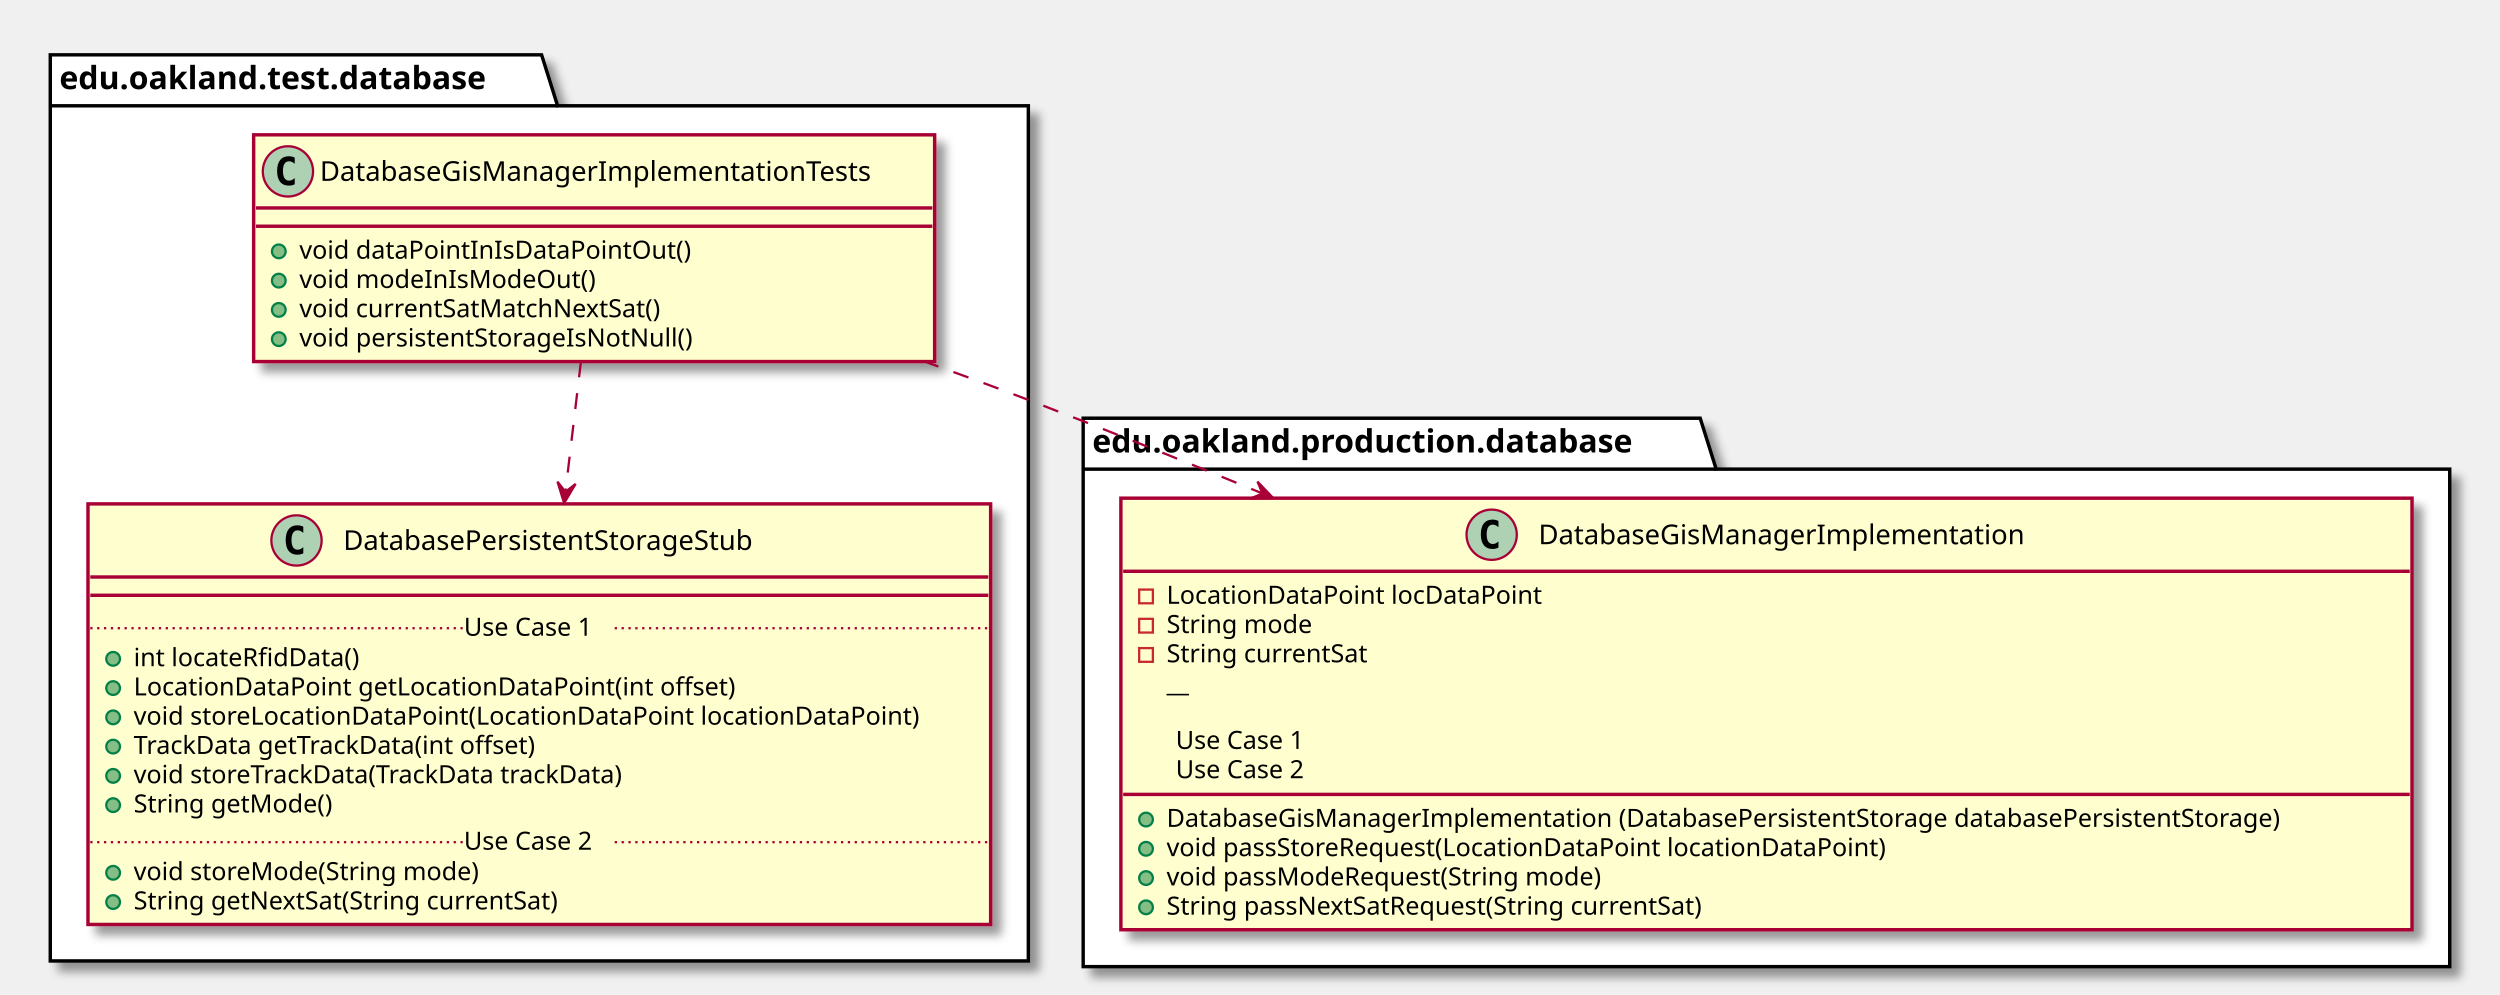
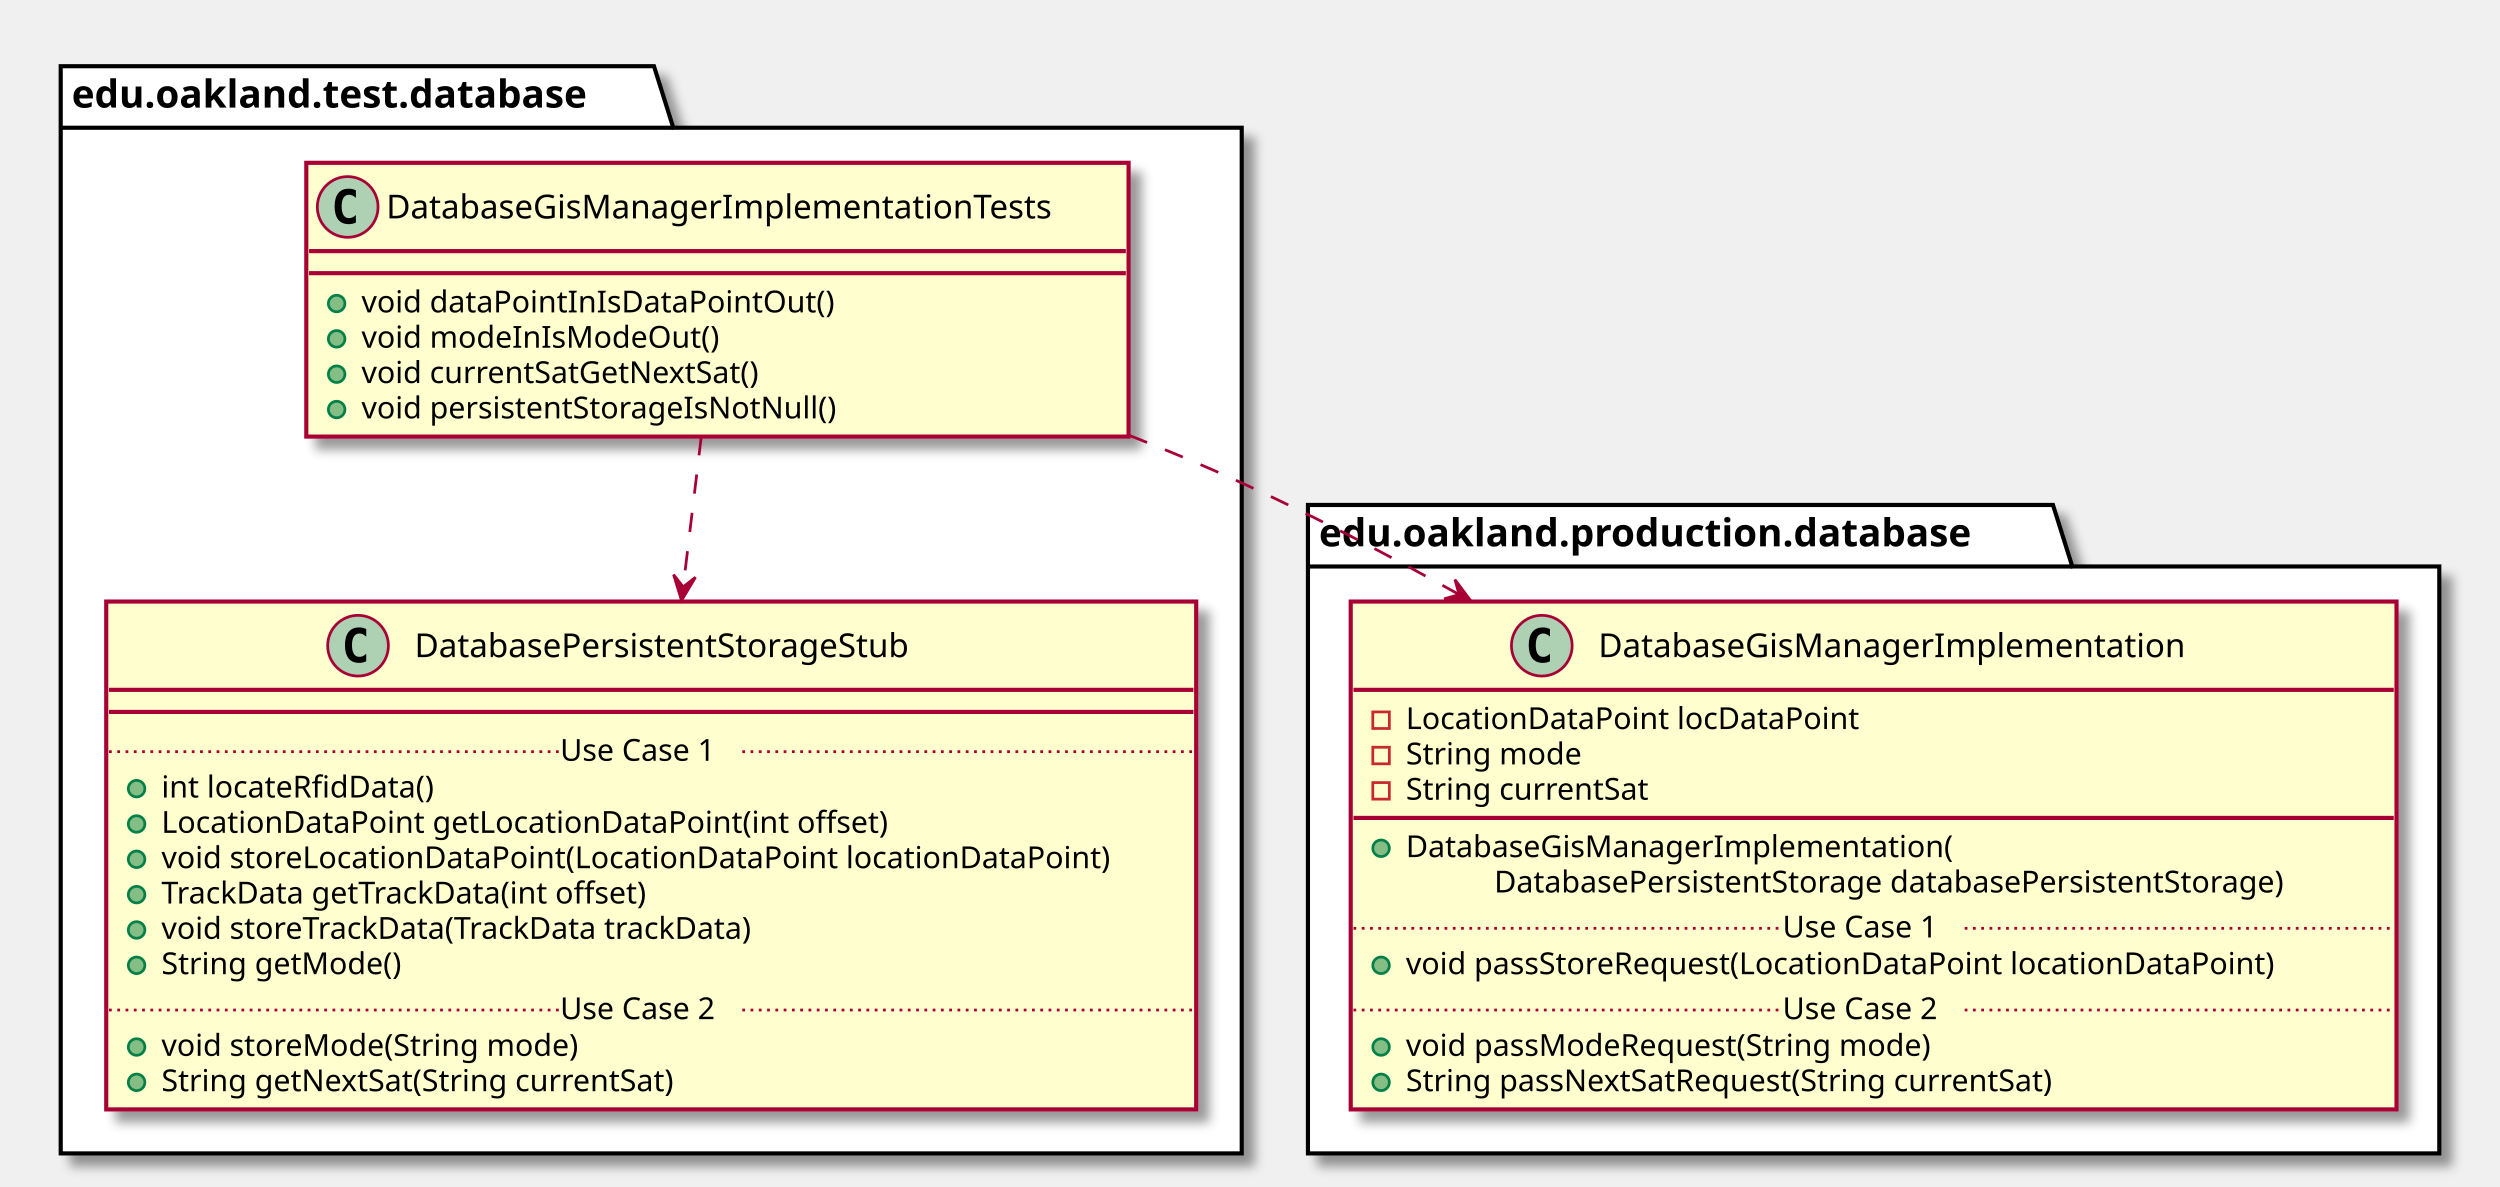
- <svg xmlns="http://www.w3.org/2000/svg" contentScriptType="application/ecmascript" contentStyleType="text/css" height="435px" preserveAspectRatio="none" style="width:1094px;height:435px;" version="1.1" viewBox="0 0 1094 435" width="1094px" zoomAndPan="magnify">
+ <svg xmlns="http://www.w3.org/2000/svg" contentScriptType="application/ecmascript" contentStyleType="text/css" height="430px" preserveAspectRatio="none" style="width:906px;height:430px;" version="1.1" viewBox="0 0 906 430" width="906px" zoomAndPan="magnify">
  <defs>
-     <filter height="300%" id="f1vsanljy9omre" width="300%" x="-1" y="-1">
+     <filter height="300%" id="f1vpccs0bep0hs" width="300%" x="-1" y="-1">
      <feGaussianBlur result="blurOut" stdDeviation="2.0" />
      <feColorMatrix in="blurOut" result="blurOut2" type="matrix" values="0 0 0 0 0 0 0 0 0 0 0 0 0 0 0 0 0 0 .4 0" />
      <feOffset dx="4.0" dy="4.0" in="blurOut2" result="blurOut3" />
      <feBlend in="SourceGraphic" in2="blurOut3" mode="normal" />
    </filter>
  </defs>
  <g>
-     <polygon fill="#FFFFFF" filter="url(#f1vsanljy9omre)" points="22,24,237,24,244,46.297,450,46.297,450,420.5,22,420.5,22,24" style="stroke: #000000; stroke-width: 1.5;" />
+     <polygon fill="#FFFFFF" filter="url(#f1vpccs0bep0hs)" points="22,24,237,24,244,46.297,450,46.297,450,418,22,418,22,24" style="stroke: #000000; stroke-width: 1.5;" />
    <line style="stroke: #000000; stroke-width: 1.5;" x1="22" x2="244" y1="46.297" y2="46.297" />
    <text fill="#000000" font-family="sans-serif" font-size="14" font-weight="bold" lengthAdjust="spacingAndGlyphs" textLength="209" x="26" y="38.995">edu.oakland.test.database</text>
-     <polygon fill="#FFFFFF" filter="url(#f1vsanljy9omre)" points="474,183,744,183,751,205.297,1072,205.297,1072,423,474,423,474,183" style="stroke: #000000; stroke-width: 1.5;" />
+     <polygon fill="#FFFFFF" filter="url(#f1vpccs0bep0hs)" points="474,183,744,183,751,205.297,884,205.297,884,418,474,418,474,183" style="stroke: #000000; stroke-width: 1.5;" />
    <line style="stroke: #000000; stroke-width: 1.5;" x1="474" x2="751" y1="205.297" y2="205.297" />
    <text fill="#000000" font-family="sans-serif" font-size="14" font-weight="bold" lengthAdjust="spacingAndGlyphs" textLength="264" x="478" y="197.995">edu.oakland.production.database</text>
-     <rect fill="#FEFECE" filter="url(#f1vsanljy9omre)" height="99.219" id="DatabaseGisManagerImplementationTests" style="stroke: #A80036; stroke-width: 1.5;" width="298" x="111" y="59" />
+     <rect fill="#FEFECE" filter="url(#f1vpccs0bep0hs)" height="99.219" id="DatabaseGisManagerImplementationTests" style="stroke: #A80036; stroke-width: 1.5;" width="298" x="111" y="59" />
    <ellipse cx="126" cy="75" fill="#ADD1B2" rx="11" ry="11" style="stroke: #A80036; stroke-width: 1.0;" />
    <path d="M128.969,80.641 Q128.391,80.938 127.75,81.078 Q127.109,81.234 126.406,81.234 Q123.906,81.234 122.578,79.594 Q121.266,77.938 121.266,74.812 Q121.266,71.688 122.578,70.031 Q123.906,68.375 126.406,68.375 Q127.109,68.375 127.75,68.531 Q128.406,68.688 128.969,68.984 L128.969,71.703 Q128.344,71.125 127.75,70.859 Q127.156,70.578 126.531,70.578 Q125.188,70.578 124.5,71.656 Q123.812,72.719 123.812,74.812 Q123.812,76.906 124.5,77.984 Q125.188,79.047 126.531,79.047 Q127.156,79.047 127.75,78.781 Q128.344,78.5 128.969,77.922 L128.969,80.641 Z " />
    <text fill="#000000" font-family="sans-serif" font-size="12" lengthAdjust="spacingAndGlyphs" textLength="266" x="140" y="79.154">DatabaseGisManagerImplementationTests</text>
    <line style="stroke: #A80036; stroke-width: 1.5;" x1="112" x2="408" y1="91" y2="91" />
    <line style="stroke: #A80036; stroke-width: 1.5;" x1="112" x2="408" y1="99" y2="99" />
    <ellipse cx="122" cy="110" fill="#84BE84" rx="3" ry="3" style="stroke: #038048; stroke-width: 1.0;" />
    <text fill="#000000" font-family="sans-serif" font-size="11" lengthAdjust="spacingAndGlyphs" textLength="182" x="131" y="113.21">void dataPointInIsDataPointOut()</text>
    <ellipse cx="122" cy="122.805" fill="#84BE84" rx="3" ry="3" style="stroke: #038048; stroke-width: 1.0;" />
    <text fill="#000000" font-family="sans-serif" font-size="11" lengthAdjust="spacingAndGlyphs" textLength="137" x="131" y="126.015">void modeInIsModeOut()</text>
    <ellipse cx="122" cy="135.609" fill="#84BE84" rx="3" ry="3" style="stroke: #038048; stroke-width: 1.0;" />
-     <text fill="#000000" font-family="sans-serif" font-size="11" lengthAdjust="spacingAndGlyphs" textLength="172" x="131" y="138.82">void currentSatMatchNextSat()</text>
+     <text fill="#000000" font-family="sans-serif" font-size="11" lengthAdjust="spacingAndGlyphs" textLength="159" x="131" y="138.82">void currentSatGetNextSat()</text>
    <ellipse cx="122" cy="148.414" fill="#84BE84" rx="3" ry="3" style="stroke: #038048; stroke-width: 1.0;" />
    <text fill="#000000" font-family="sans-serif" font-size="11" lengthAdjust="spacingAndGlyphs" textLength="188" x="131" y="151.625">void persistentStorageIsNotNull()</text>
-     <rect fill="#FEFECE" filter="url(#f1vsanljy9omre)" height="184.047" id="DatabasePersistentStorageStub" style="stroke: #A80036; stroke-width: 1.5;" width="395" x="38.5" y="220.5" />
-     <ellipse cx="129.75" cy="236.5" fill="#ADD1B2" rx="11" ry="11" style="stroke: #A80036; stroke-width: 1.0;" />
-     <path d="M132.719,242.141 Q132.141,242.438 131.5,242.578 Q130.859,242.734 130.156,242.734 Q127.656,242.734 126.328,241.094 Q125.016,239.438 125.016,236.312 Q125.016,233.188 126.328,231.531 Q127.656,229.875 130.156,229.875 Q130.859,229.875 131.5,230.031 Q132.156,230.188 132.719,230.484 L132.719,233.203 Q132.094,232.625 131.5,232.359 Q130.906,232.078 130.281,232.078 Q128.938,232.078 128.25,233.156 Q127.562,234.219 127.562,236.312 Q127.562,238.406 128.25,239.484 Q128.938,240.547 130.281,240.547 Q130.906,240.547 131.5,240.281 Q132.094,240 132.719,239.422 L132.719,242.141 Z " />
-     <text fill="#000000" font-family="sans-serif" font-size="12" lengthAdjust="spacingAndGlyphs" textLength="204" x="150.25" y="240.654">DatabasePersistentStorageStub</text>
-     <line style="stroke: #A80036; stroke-width: 1.5;" x1="39.5" x2="432.5" y1="252.5" y2="252.5" />
-     <line style="stroke: #A80036; stroke-width: 1.5;" x1="39.5" x2="432.5" y1="260.5" y2="260.5" />
-     <ellipse cx="49.5" cy="288.305" fill="#84BE84" rx="3" ry="3" style="stroke: #038048; stroke-width: 1.0;" />
-     <text fill="#000000" font-family="sans-serif" font-size="11" lengthAdjust="spacingAndGlyphs" textLength="107" x="58.5" y="291.515">int locateRfidData()</text>
-     <ellipse cx="49.5" cy="301.109" fill="#84BE84" rx="3" ry="3" style="stroke: #038048; stroke-width: 1.0;" />
-     <text fill="#000000" font-family="sans-serif" font-size="11" lengthAdjust="spacingAndGlyphs" textLength="283" x="58.5" y="304.32">LocationDataPoint getLocationDataPoint(int offset)</text>
-     <ellipse cx="49.5" cy="313.914" fill="#84BE84" rx="3" ry="3" style="stroke: #038048; stroke-width: 1.0;" />
-     <text fill="#000000" font-family="sans-serif" font-size="11" lengthAdjust="spacingAndGlyphs" textLength="369" x="58.5" y="317.125">void storeLocationDataPoint(LocationDataPoint locationDataPoint)</text>
-     <ellipse cx="49.5" cy="326.719" fill="#84BE84" rx="3" ry="3" style="stroke: #038048; stroke-width: 1.0;" />
-     <text fill="#000000" font-family="sans-serif" font-size="11" lengthAdjust="spacingAndGlyphs" textLength="195" x="58.5" y="329.929">TrackData getTrackData(int offset)</text>
-     <ellipse cx="49.5" cy="339.523" fill="#84BE84" rx="3" ry="3" style="stroke: #038048; stroke-width: 1.0;" />
-     <text fill="#000000" font-family="sans-serif" font-size="11" lengthAdjust="spacingAndGlyphs" textLength="237" x="58.5" y="342.734">void storeTrackData(TrackData trackData)</text>
-     <ellipse cx="49.5" cy="352.328" fill="#84BE84" rx="3" ry="3" style="stroke: #038048; stroke-width: 1.0;" />
-     <text fill="#000000" font-family="sans-serif" font-size="11" lengthAdjust="spacingAndGlyphs" textLength="94" x="58.5" y="355.539">String getMode()</text>
-     <line style="stroke: #A80036; stroke-width: 1.0; stroke-dasharray: 1.0,2.0;" x1="39.5" x2="203" y1="274.902" y2="274.902" />
-     <text fill="#000000" font-family="sans-serif" font-size="11" lengthAdjust="spacingAndGlyphs" textLength="66" x="203" y="278.21">Use Case 1</text>
-     <line style="stroke: #A80036; stroke-width: 1.0; stroke-dasharray: 1.0,2.0;" x1="269" x2="432.5" y1="274.902" y2="274.902" />
-     <ellipse cx="49.5" cy="381.938" fill="#84BE84" rx="3" ry="3" style="stroke: #038048; stroke-width: 1.0;" />
-     <text fill="#000000" font-family="sans-serif" font-size="11" lengthAdjust="spacingAndGlyphs" textLength="165" x="58.5" y="385.148">void storeMode(String mode)</text>
-     <ellipse cx="49.5" cy="394.742" fill="#84BE84" rx="3" ry="3" style="stroke: #038048; stroke-width: 1.0;" />
-     <text fill="#000000" font-family="sans-serif" font-size="11" lengthAdjust="spacingAndGlyphs" textLength="206" x="58.5" y="397.953">String getNextSat(String currentSat)</text>
-     <line style="stroke: #A80036; stroke-width: 1.0; stroke-dasharray: 1.0,2.0;" x1="39.5" x2="203" y1="368.535" y2="368.535" />
-     <text fill="#000000" font-family="sans-serif" font-size="11" lengthAdjust="spacingAndGlyphs" textLength="66" x="203" y="371.843">Use Case 2</text>
-     <line style="stroke: #A80036; stroke-width: 1.0; stroke-dasharray: 1.0,2.0;" x1="269" x2="432.5" y1="368.535" y2="368.535" />
-     <rect fill="#FEFECE" filter="url(#f1vsanljy9omre)" height="188.852" id="DatabaseGisManagerImplementation" style="stroke: #A80036; stroke-width: 1.5;" width="565" x="490.5" y="218" />
-     <ellipse cx="652.75" cy="234" fill="#ADD1B2" rx="11" ry="11" style="stroke: #A80036; stroke-width: 1.0;" />
-     <path d="M655.719,239.641 Q655.141,239.938 654.5,240.078 Q653.859,240.234 653.156,240.234 Q650.656,240.234 649.328,238.594 Q648.016,236.938 648.016,233.812 Q648.016,230.688 649.328,229.031 Q650.656,227.375 653.156,227.375 Q653.859,227.375 654.5,227.531 Q655.156,227.688 655.719,227.984 L655.719,230.703 Q655.094,230.125 654.5,229.859 Q653.906,229.578 653.281,229.578 Q651.938,229.578 651.25,230.656 Q650.562,231.719 650.562,233.812 Q650.562,235.906 651.25,236.984 Q651.938,238.047 653.281,238.047 Q653.906,238.047 654.5,237.781 Q655.094,237.5 655.719,236.922 L655.719,239.641 Z " />
-     <text fill="#000000" font-family="sans-serif" font-size="12" lengthAdjust="spacingAndGlyphs" textLength="232" x="673.25" y="238.154">DatabaseGisManagerImplementation</text>
-     <line style="stroke: #A80036; stroke-width: 1.5;" x1="491.5" x2="1054.5" y1="250" y2="250" />
-     <rect fill="none" height="6" style="stroke: #C82930; stroke-width: 1.0;" width="6" x="498.5" y="258" />
-     <text fill="#000000" font-family="sans-serif" font-size="11" lengthAdjust="spacingAndGlyphs" textLength="175" x="510.5" y="264.21">LocationDataPoint locDataPoint</text>
-     <rect fill="none" height="6" style="stroke: #C82930; stroke-width: 1.0;" width="6" x="498.5" y="270.805" />
-     <text fill="#000000" font-family="sans-serif" font-size="11" lengthAdjust="spacingAndGlyphs" textLength="70" x="510.5" y="277.015">String mode</text>
-     <rect fill="none" height="6" style="stroke: #C82930; stroke-width: 1.0;" width="6" x="498.5" y="283.609" />
-     <text fill="#000000" font-family="sans-serif" font-size="11" lengthAdjust="spacingAndGlyphs" textLength="98" x="510.5" y="289.82">String currentSat</text>
-     <text fill="#000000" font-family="sans-serif" font-size="11" lengthAdjust="spacingAndGlyphs" textLength="12" x="510.5" y="302.625">__</text>
-     <text fill="#000000" font-family="sans-serif" font-size="11" lengthAdjust="spacingAndGlyphs" textLength="0" x="514.5" y="315.429" />
-     <line style="stroke: #A80036; stroke-width: 1.0; stroke-dasharray: 1.0,2.0;" x1="510.5" x2="510.5" y1="324.426" y2="324.426" />
-     <text fill="#000000" font-family="sans-serif" font-size="11" lengthAdjust="spacingAndGlyphs" textLength="66" x="514.5" y="327.734">Use Case 1</text>
-     <line style="stroke: #A80036; stroke-width: 1.0; stroke-dasharray: 1.0,2.0;" x1="584.5" x2="584.5" y1="324.426" y2="324.426" />
-     <line style="stroke: #A80036; stroke-width: 1.0; stroke-dasharray: 1.0,2.0;" x1="510.5" x2="510.5" y1="337.231" y2="337.231" />
-     <text fill="#000000" font-family="sans-serif" font-size="11" lengthAdjust="spacingAndGlyphs" textLength="66" x="514.5" y="340.539">Use Case 2</text>
-     <line style="stroke: #A80036; stroke-width: 1.0; stroke-dasharray: 1.0,2.0;" x1="584.5" x2="584.5" y1="337.231" y2="337.231" />
-     <line style="stroke: #A80036; stroke-width: 1.5;" x1="491.5" x2="1054.5" y1="347.633" y2="347.633" />
-     <ellipse cx="501.5" cy="358.633" fill="#84BE84" rx="3" ry="3" style="stroke: #038048; stroke-width: 1.0;" />
-     <text fill="#000000" font-family="sans-serif" font-size="11" lengthAdjust="spacingAndGlyphs" textLength="539" x="510.5" y="361.843">DatabaseGisManagerImplementation (DatabasePersistentStorage databasePersistentStorage)</text>
-     <ellipse cx="501.5" cy="371.438" fill="#84BE84" rx="3" ry="3" style="stroke: #038048; stroke-width: 1.0;" />
-     <text fill="#000000" font-family="sans-serif" font-size="11" lengthAdjust="spacingAndGlyphs" textLength="343" x="510.5" y="374.648">void passStoreRequest(LocationDataPoint locationDataPoint)</text>
-     <ellipse cx="501.5" cy="384.242" fill="#84BE84" rx="3" ry="3" style="stroke: #038048; stroke-width: 1.0;" />
-     <text fill="#000000" font-family="sans-serif" font-size="11" lengthAdjust="spacingAndGlyphs" textLength="209" x="510.5" y="387.453">void passModeRequest(String mode)</text>
-     <ellipse cx="501.5" cy="397.047" fill="#84BE84" rx="3" ry="3" style="stroke: #038048; stroke-width: 1.0;" />
-     <text fill="#000000" font-family="sans-serif" font-size="11" lengthAdjust="spacingAndGlyphs" textLength="262" x="510.5" y="400.257">String passNextSatRequest(String currentSat)</text>
-     <path d="M254.22,158.14 C252.17,175.36 249.8,195.39 247.44,215.17 " fill="none" id="DatabaseGisManagerImplementationTests-&gt;DatabasePersistentStorageStub" style="stroke: #A80036; stroke-width: 1.0; stroke-dasharray: 7.0,7.0;" />
-     <polygon fill="#A80036" points="246.85,220.2,251.9,211.744,247.449,215.236,243.957,210.786,246.85,220.2" style="stroke: #A80036; stroke-width: 1.0;" />
-     <path d="M404.06,158.01 C419.62,163.59 435.18,169.32 450,175 C483.19,187.72 518.04,201.73 552.06,215.79 " fill="none" id="DatabaseGisManagerImplementationTests-&gt;DatabaseGisManagerImplementation" style="stroke: #A80036; stroke-width: 1.0; stroke-dasharray: 7.0,7.0;" />
-     <polygon fill="#A80036" points="557.07,217.87,550.271,210.744,552.447,215.966,547.225,218.142,557.07,217.87" style="stroke: #A80036; stroke-width: 1.0;" />
+     <rect fill="#FEFECE" filter="url(#f1vpccs0bep0hs)" height="184.047" id="DatabasePersistentStorageStub" style="stroke: #A80036; stroke-width: 1.5;" width="395" x="38.5" y="218" />
+     <ellipse cx="129.75" cy="234" fill="#ADD1B2" rx="11" ry="11" style="stroke: #A80036; stroke-width: 1.0;" />
+     <path d="M132.719,239.641 Q132.141,239.938 131.5,240.078 Q130.859,240.234 130.156,240.234 Q127.656,240.234 126.328,238.594 Q125.016,236.938 125.016,233.812 Q125.016,230.688 126.328,229.031 Q127.656,227.375 130.156,227.375 Q130.859,227.375 131.5,227.531 Q132.156,227.688 132.719,227.984 L132.719,230.703 Q132.094,230.125 131.5,229.859 Q130.906,229.578 130.281,229.578 Q128.938,229.578 128.25,230.656 Q127.562,231.719 127.562,233.812 Q127.562,235.906 128.25,236.984 Q128.938,238.047 130.281,238.047 Q130.906,238.047 131.5,237.781 Q132.094,237.5 132.719,236.922 L132.719,239.641 Z " />
+     <text fill="#000000" font-family="sans-serif" font-size="12" lengthAdjust="spacingAndGlyphs" textLength="204" x="150.25" y="238.154">DatabasePersistentStorageStub</text>
+     <line style="stroke: #A80036; stroke-width: 1.5;" x1="39.5" x2="432.5" y1="250" y2="250" />
+     <line style="stroke: #A80036; stroke-width: 1.5;" x1="39.5" x2="432.5" y1="258" y2="258" />
+     <ellipse cx="49.5" cy="285.805" fill="#84BE84" rx="3" ry="3" style="stroke: #038048; stroke-width: 1.0;" />
+     <text fill="#000000" font-family="sans-serif" font-size="11" lengthAdjust="spacingAndGlyphs" textLength="107" x="58.5" y="289.015">int locateRfidData()</text>
+     <ellipse cx="49.5" cy="298.609" fill="#84BE84" rx="3" ry="3" style="stroke: #038048; stroke-width: 1.0;" />
+     <text fill="#000000" font-family="sans-serif" font-size="11" lengthAdjust="spacingAndGlyphs" textLength="283" x="58.5" y="301.82">LocationDataPoint getLocationDataPoint(int offset)</text>
+     <ellipse cx="49.5" cy="311.414" fill="#84BE84" rx="3" ry="3" style="stroke: #038048; stroke-width: 1.0;" />
+     <text fill="#000000" font-family="sans-serif" font-size="11" lengthAdjust="spacingAndGlyphs" textLength="369" x="58.5" y="314.625">void storeLocationDataPoint(LocationDataPoint locationDataPoint)</text>
+     <ellipse cx="49.5" cy="324.219" fill="#84BE84" rx="3" ry="3" style="stroke: #038048; stroke-width: 1.0;" />
+     <text fill="#000000" font-family="sans-serif" font-size="11" lengthAdjust="spacingAndGlyphs" textLength="195" x="58.5" y="327.429">TrackData getTrackData(int offset)</text>
+     <ellipse cx="49.5" cy="337.023" fill="#84BE84" rx="3" ry="3" style="stroke: #038048; stroke-width: 1.0;" />
+     <text fill="#000000" font-family="sans-serif" font-size="11" lengthAdjust="spacingAndGlyphs" textLength="237" x="58.5" y="340.234">void storeTrackData(TrackData trackData)</text>
+     <ellipse cx="49.5" cy="349.828" fill="#84BE84" rx="3" ry="3" style="stroke: #038048; stroke-width: 1.0;" />
+     <text fill="#000000" font-family="sans-serif" font-size="11" lengthAdjust="spacingAndGlyphs" textLength="94" x="58.5" y="353.039">String getMode()</text>
+     <line style="stroke: #A80036; stroke-width: 1.0; stroke-dasharray: 1.0,2.0;" x1="39.5" x2="203" y1="272.402" y2="272.402" />
+     <text fill="#000000" font-family="sans-serif" font-size="11" lengthAdjust="spacingAndGlyphs" textLength="66" x="203" y="275.71">Use Case 1</text>
+     <line style="stroke: #A80036; stroke-width: 1.0; stroke-dasharray: 1.0,2.0;" x1="269" x2="432.5" y1="272.402" y2="272.402" />
+     <ellipse cx="49.5" cy="379.438" fill="#84BE84" rx="3" ry="3" style="stroke: #038048; stroke-width: 1.0;" />
+     <text fill="#000000" font-family="sans-serif" font-size="11" lengthAdjust="spacingAndGlyphs" textLength="165" x="58.5" y="382.648">void storeMode(String mode)</text>
+     <ellipse cx="49.5" cy="392.242" fill="#84BE84" rx="3" ry="3" style="stroke: #038048; stroke-width: 1.0;" />
+     <text fill="#000000" font-family="sans-serif" font-size="11" lengthAdjust="spacingAndGlyphs" textLength="206" x="58.5" y="395.453">String getNextSat(String currentSat)</text>
+     <line style="stroke: #A80036; stroke-width: 1.0; stroke-dasharray: 1.0,2.0;" x1="39.5" x2="203" y1="366.035" y2="366.035" />
+     <text fill="#000000" font-family="sans-serif" font-size="11" lengthAdjust="spacingAndGlyphs" textLength="66" x="203" y="369.343">Use Case 2</text>
+     <line style="stroke: #A80036; stroke-width: 1.0; stroke-dasharray: 1.0,2.0;" x1="269" x2="432.5" y1="366.035" y2="366.035" />
+     <rect fill="#FEFECE" filter="url(#f1vpccs0bep0hs)" height="184.047" id="DatabaseGisManagerImplementation" style="stroke: #A80036; stroke-width: 1.5;" width="379" x="489.5" y="218" />
+     <ellipse cx="558.75" cy="234" fill="#ADD1B2" rx="11" ry="11" style="stroke: #A80036; stroke-width: 1.0;" />
+     <path d="M561.719,239.641 Q561.141,239.938 560.5,240.078 Q559.859,240.234 559.156,240.234 Q556.656,240.234 555.328,238.594 Q554.016,236.938 554.016,233.812 Q554.016,230.688 555.328,229.031 Q556.656,227.375 559.156,227.375 Q559.859,227.375 560.5,227.531 Q561.156,227.688 561.719,227.984 L561.719,230.703 Q561.094,230.125 560.5,229.859 Q559.906,229.578 559.281,229.578 Q557.938,229.578 557.25,230.656 Q556.562,231.719 556.562,233.812 Q556.562,235.906 557.25,236.984 Q557.938,238.047 559.281,238.047 Q559.906,238.047 560.5,237.781 Q561.094,237.5 561.719,236.922 L561.719,239.641 Z " />
+     <text fill="#000000" font-family="sans-serif" font-size="12" lengthAdjust="spacingAndGlyphs" textLength="232" x="579.25" y="238.154">DatabaseGisManagerImplementation</text>
+     <line style="stroke: #A80036; stroke-width: 1.5;" x1="490.5" x2="867.5" y1="250" y2="250" />
+     <rect fill="none" height="6" style="stroke: #C82930; stroke-width: 1.0;" width="6" x="497.5" y="258" />
+     <text fill="#000000" font-family="sans-serif" font-size="11" lengthAdjust="spacingAndGlyphs" textLength="175" x="509.5" y="264.21">LocationDataPoint locDataPoint</text>
+     <rect fill="none" height="6" style="stroke: #C82930; stroke-width: 1.0;" width="6" x="497.5" y="270.805" />
+     <text fill="#000000" font-family="sans-serif" font-size="11" lengthAdjust="spacingAndGlyphs" textLength="70" x="509.5" y="277.015">String mode</text>
+     <rect fill="none" height="6" style="stroke: #C82930; stroke-width: 1.0;" width="6" x="497.5" y="283.609" />
+     <text fill="#000000" font-family="sans-serif" font-size="11" lengthAdjust="spacingAndGlyphs" textLength="98" x="509.5" y="289.82">String currentSat</text>
+     <line style="stroke: #A80036; stroke-width: 1.5;" x1="490.5" x2="867.5" y1="296.414" y2="296.414" />
+     <ellipse cx="500.5" cy="307.414" fill="#84BE84" rx="3" ry="3" style="stroke: #038048; stroke-width: 1.0;" />
+     <text fill="#000000" font-family="sans-serif" font-size="11" lengthAdjust="spacingAndGlyphs" textLength="214" x="509.5" y="310.625">DatabaseGisManagerImplementation(</text>
+     <text fill="#000000" font-family="sans-serif" font-size="11" lengthAdjust="spacingAndGlyphs" textLength="321" x="541.5" y="323.429">DatabasePersistentStorage databasePersistentStorage)</text>
+     <ellipse cx="500.5" cy="349.828" fill="#84BE84" rx="3" ry="3" style="stroke: #038048; stroke-width: 1.0;" />
+     <text fill="#000000" font-family="sans-serif" font-size="11" lengthAdjust="spacingAndGlyphs" textLength="343" x="509.5" y="353.039">void passStoreRequest(LocationDataPoint locationDataPoint)</text>
+     <line style="stroke: #A80036; stroke-width: 1.0; stroke-dasharray: 1.0,2.0;" x1="490.5" x2="646" y1="336.426" y2="336.426" />
+     <text fill="#000000" font-family="sans-serif" font-size="11" lengthAdjust="spacingAndGlyphs" textLength="66" x="646" y="339.734">Use Case 1</text>
+     <line style="stroke: #A80036; stroke-width: 1.0; stroke-dasharray: 1.0,2.0;" x1="712" x2="867.5" y1="336.426" y2="336.426" />
+     <ellipse cx="500.5" cy="379.438" fill="#84BE84" rx="3" ry="3" style="stroke: #038048; stroke-width: 1.0;" />
+     <text fill="#000000" font-family="sans-serif" font-size="11" lengthAdjust="spacingAndGlyphs" textLength="209" x="509.5" y="382.648">void passModeRequest(String mode)</text>
+     <ellipse cx="500.5" cy="392.242" fill="#84BE84" rx="3" ry="3" style="stroke: #038048; stroke-width: 1.0;" />
+     <text fill="#000000" font-family="sans-serif" font-size="11" lengthAdjust="spacingAndGlyphs" textLength="262" x="509.5" y="395.453">String passNextSatRequest(String currentSat)</text>
+     <line style="stroke: #A80036; stroke-width: 1.0; stroke-dasharray: 1.0,2.0;" x1="490.5" x2="646" y1="366.035" y2="366.035" />
+     <text fill="#000000" font-family="sans-serif" font-size="11" lengthAdjust="spacingAndGlyphs" textLength="66" x="646" y="369.343">Use Case 2</text>
+     <line style="stroke: #A80036; stroke-width: 1.0; stroke-dasharray: 1.0,2.0;" x1="712" x2="867.5" y1="366.035" y2="366.035" />
+     <path d="M254.16,158.05 C252.18,174.49 249.9,193.49 247.63,212.34 " fill="none" id="DatabaseGisManagerImplementationTests-&gt;DatabasePersistentStorageStub" style="stroke: #A80036; stroke-width: 1.0; stroke-dasharray: 7.0,7.0;" />
+     <polygon fill="#A80036" points="246.99,217.65,252.042,209.196,247.591,212.686,244.1,208.235,246.99,217.65" style="stroke: #A80036; stroke-width: 1.0;" />
+     <path d="M409.18,157.76 C423.13,163.22 436.92,168.99 450,175 C476.02,186.95 502.9,201 528.69,215.42 " fill="none" id="DatabaseGisManagerImplementationTests-&gt;DatabaseGisManagerImplementation" style="stroke: #A80036; stroke-width: 1.0; stroke-dasharray: 7.0,7.0;" />
+     <polygon fill="#A80036" points="533.16,217.93,527.266,210.04,528.799,215.485,523.354,217.018,533.16,217.93" style="stroke: #A80036; stroke-width: 1.0;" />
  </g>
</svg>
